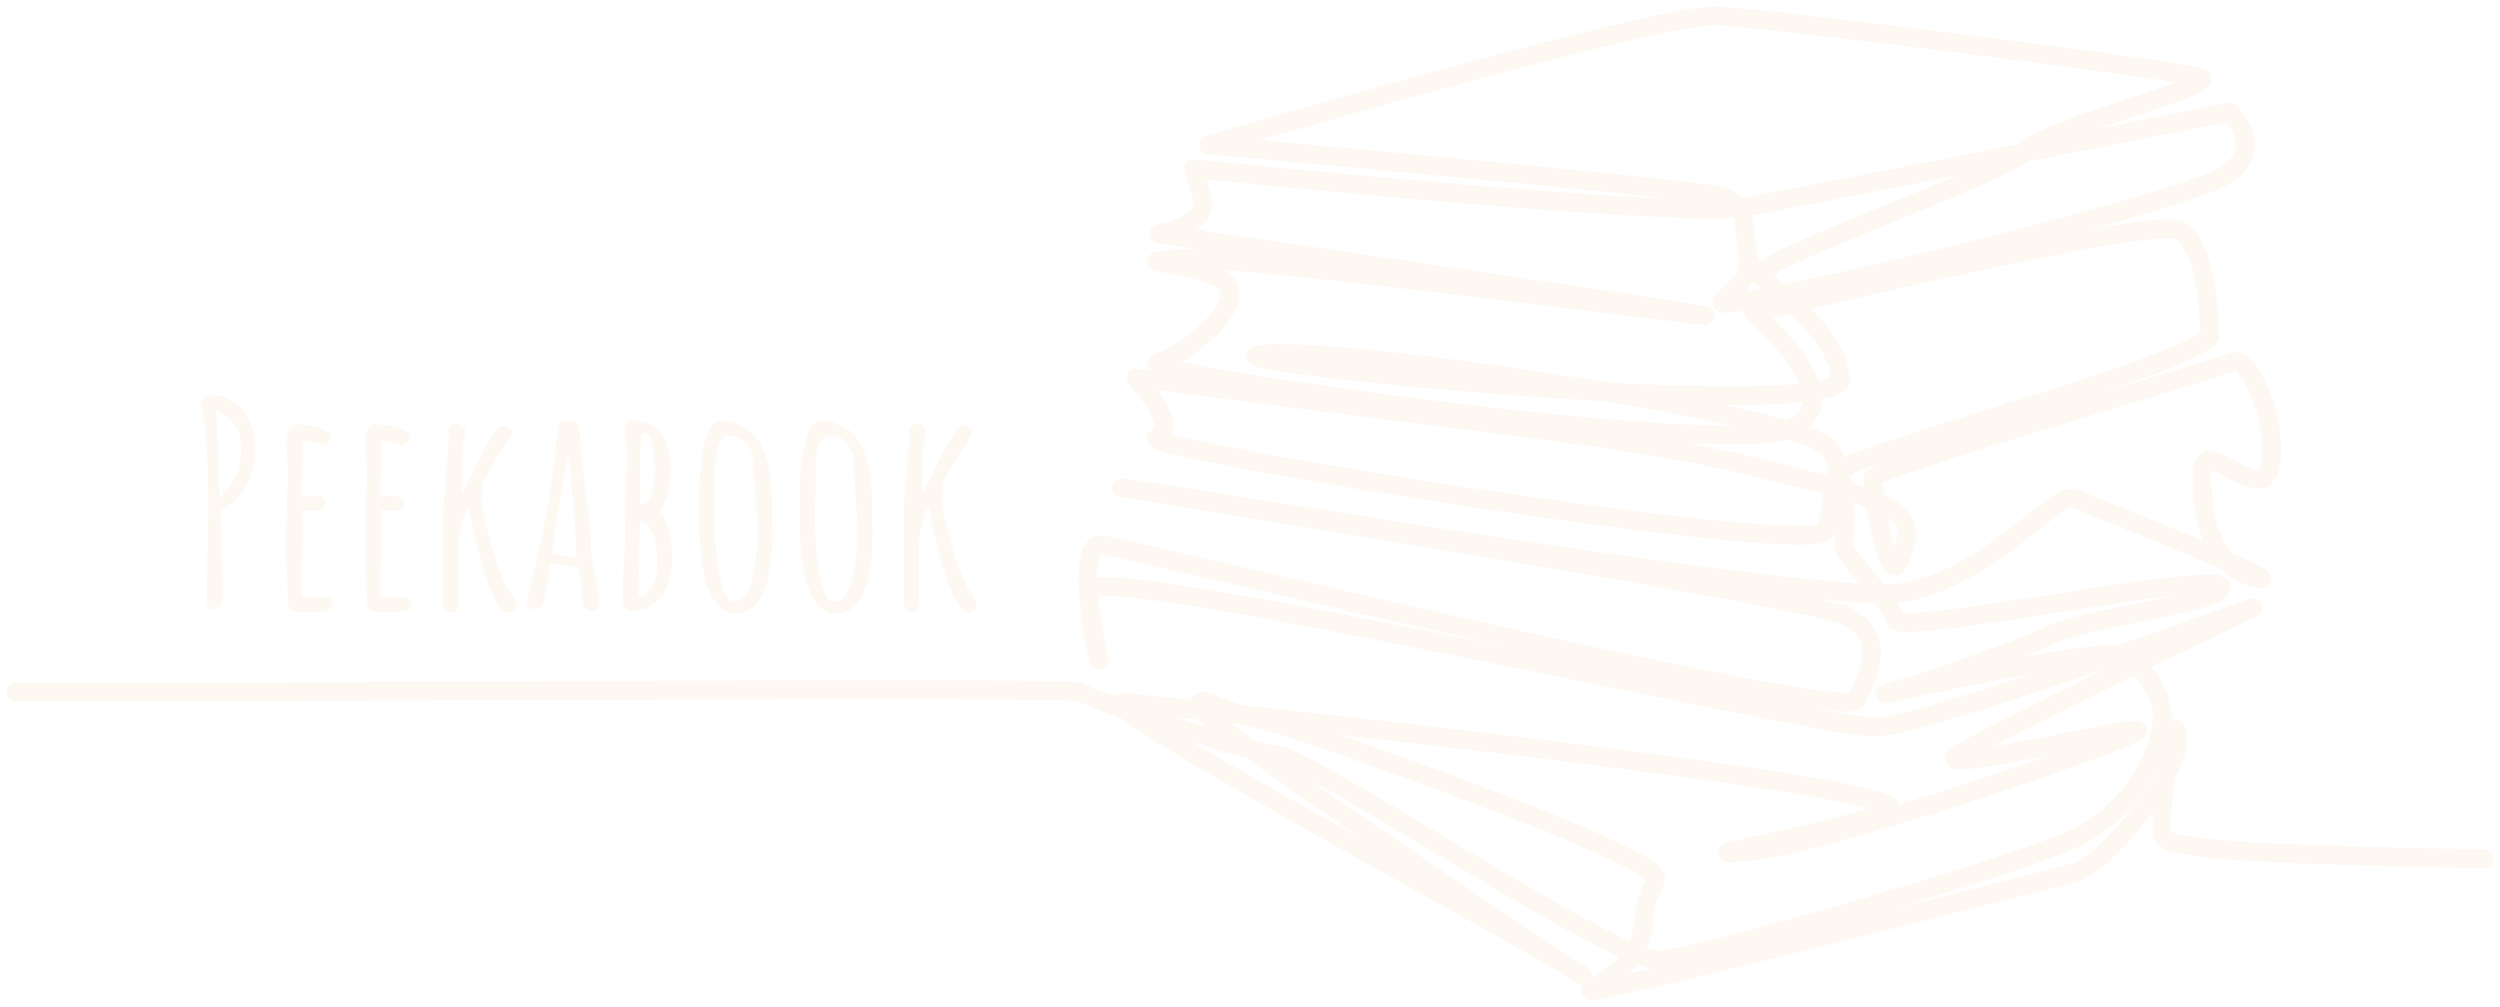
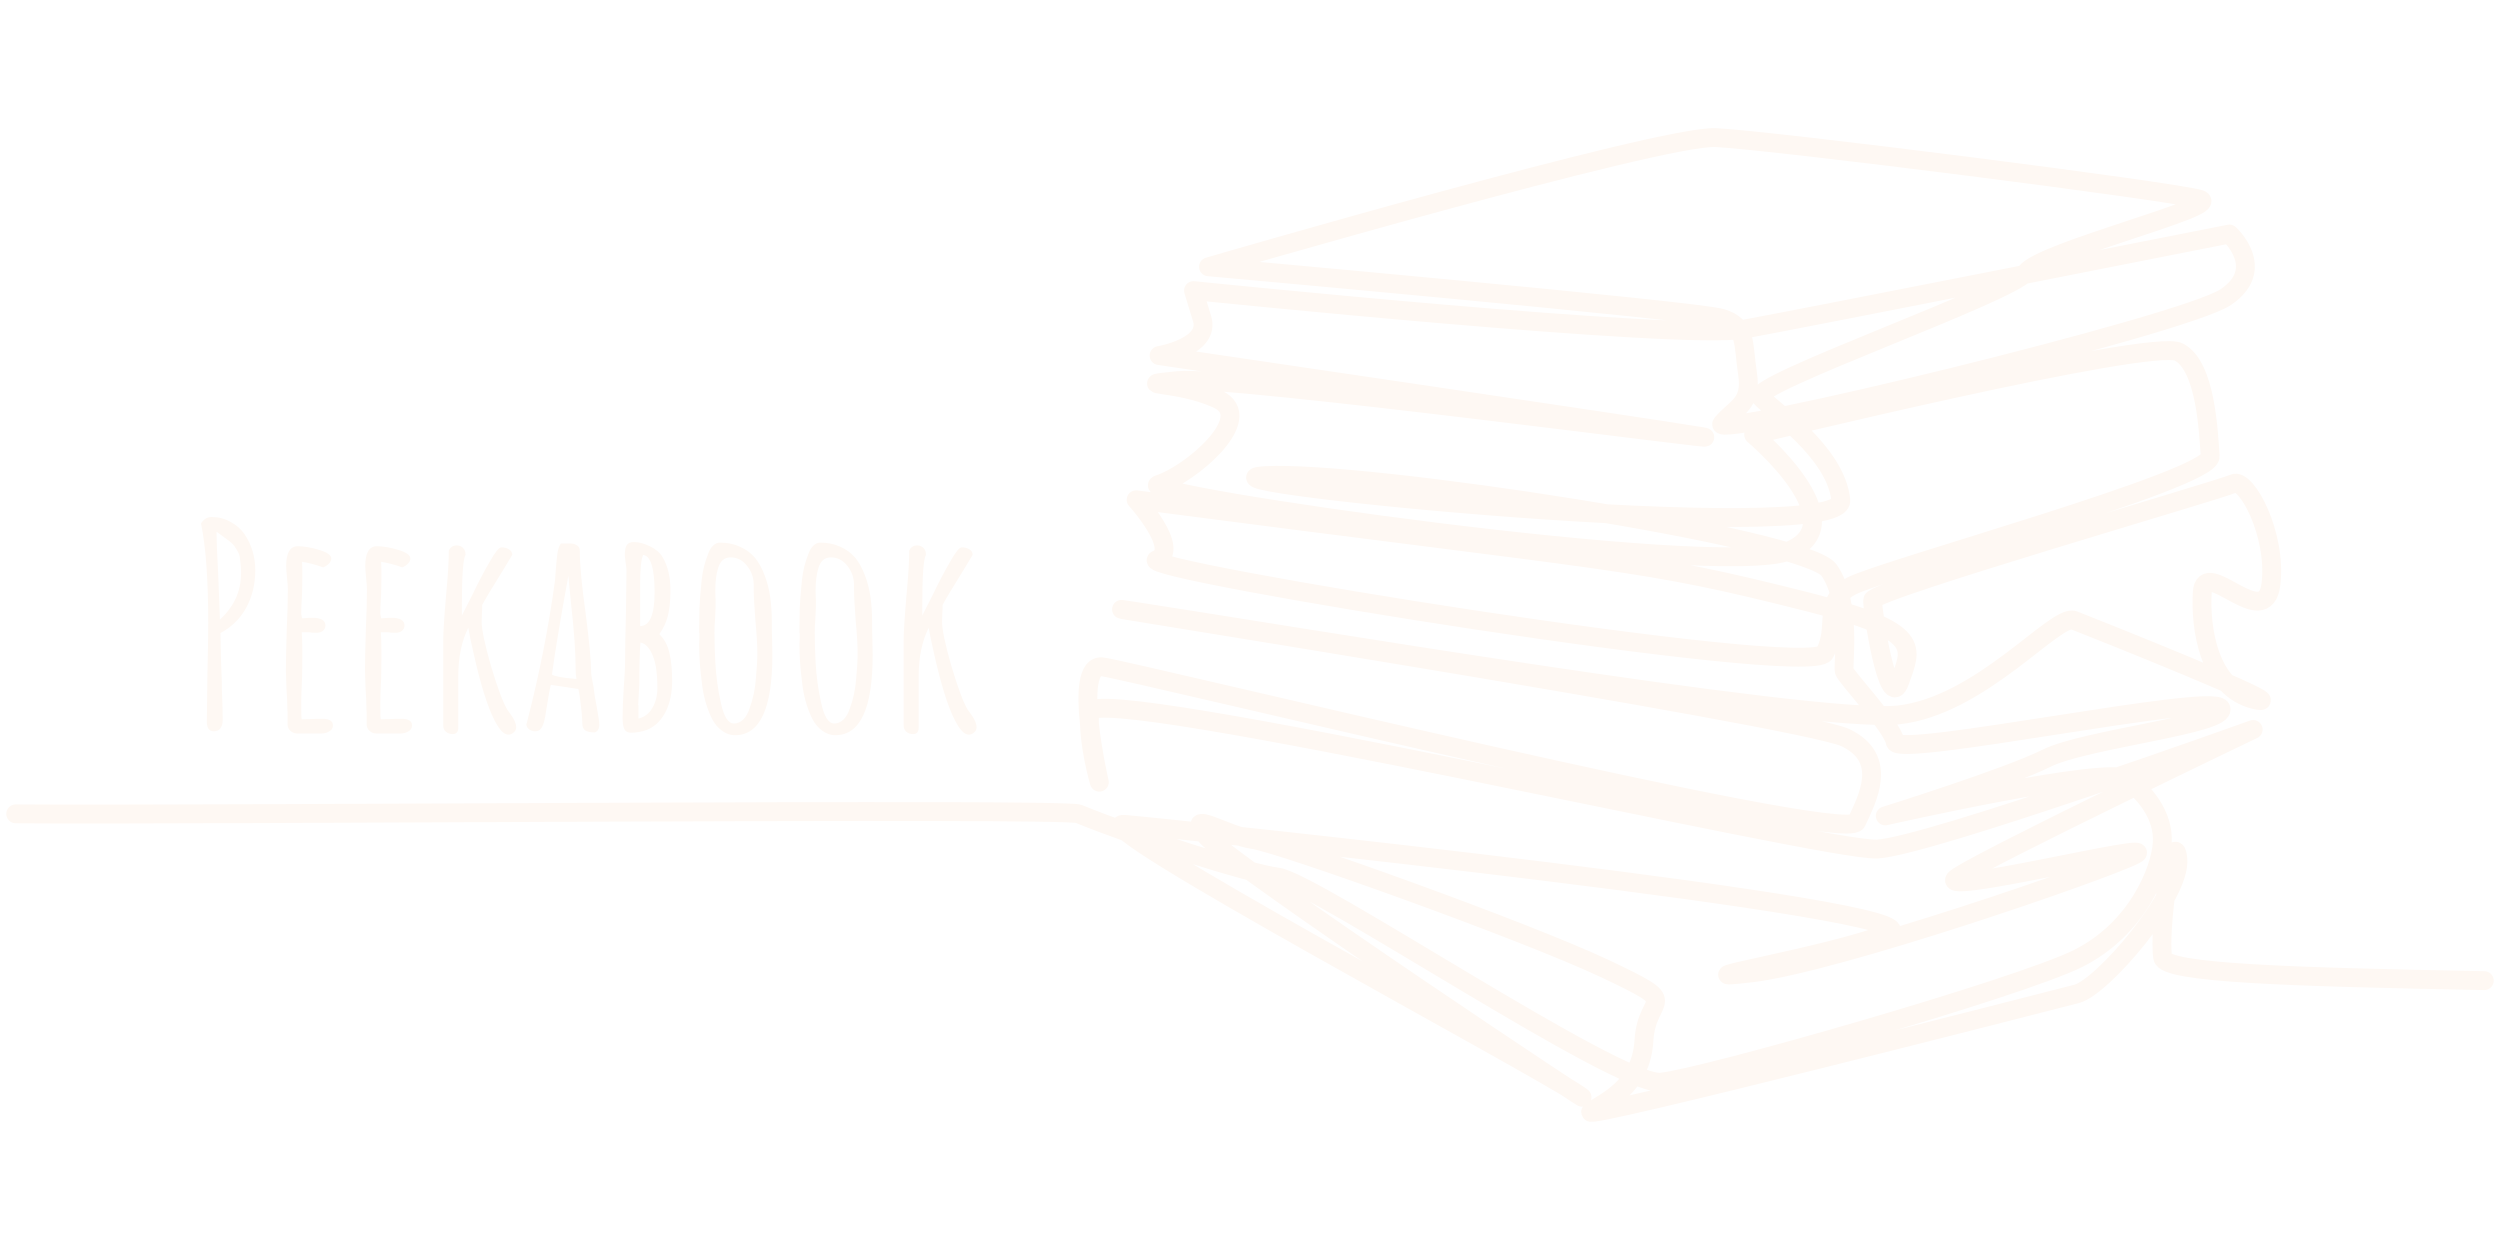
- <svg xmlns="http://www.w3.org/2000/svg" width="159" height="64" viewBox="0 0 159 64" fill="none">
+ <svg xmlns="http://www.w3.org/2000/svg" width="180" height="90" viewBox="0 0 159 64" fill="none">
  <path d="M158 54.618C145.507 54.385 137.722 54.133 137.551 53.158C137.257 51.475 138.252 44.54 138.509 46.856C138.766 49.171 133.695 55.041 132.087 55.458C130.474 55.878 100.308 63.614 101.179 62.961C102.048 62.31 104.381 61.44 104.556 58.418C104.731 55.396 107.162 56.265 102.12 53.877C97.035 51.47 81.422 45.885 79.712 45.648C77.997 45.41 75.281 43.613 76.699 45.397C78.112 47.177 103.207 63.816 100.407 61.882C97.595 59.937 68.463 44.425 71.516 44.68C74.554 44.933 123.812 50.123 120.098 51.592C116.361 53.07 106.01 54.752 111.399 54.123C116.743 53.499 133.731 47.655 135.767 46.619C137.797 45.586 122.24 49.473 124.539 48.002C126.83 46.534 143.301 38.644 143.301 38.644C143.301 38.644 122.64 46.068 119.396 46.25C116.136 46.433 69.409 35.54 69.295 37.54C69.181 39.54 69.917 41.996 69.917 41.996C69.917 41.996 68.156 34.404 70.117 34.663C72.073 34.92 117.38 46.017 118.076 44.526C118.772 43.037 120.136 40.491 117.372 39.167C114.595 37.836 63.781 29.852 72.289 31.149C80.684 32.428 115.386 38.278 120.702 37.723C125.973 37.171 130.751 31.257 131.906 31.704C133.059 32.149 146.315 37.432 143.413 36.75C140.495 36.066 139.927 32.252 140.063 29.929C140.199 27.607 144.052 32.55 144.433 29.398C144.813 26.247 142.862 22.608 142.049 23.007C141.236 23.406 119.137 29.778 119.1 30.42C119.063 31.061 120.096 37.712 120.826 35.588C121.556 33.466 122.426 32.415 115.018 30.542C104.085 27.779 103.939 28.178 72.258 24.036C72.258 24.036 75.132 27.217 73.57 27.846C72.005 28.476 115.14 35.484 116.056 33.784C116.969 32.087 115.835 30.561 117.729 29.531C119.618 28.505 140.68 22.756 140.569 21.271C140.458 19.787 140.309 15.548 138.576 14.64C136.839 13.729 111.534 19.903 111.534 19.903C111.534 19.903 118.168 25.469 113.775 27.289C109.352 29.122 71.692 23.674 73.684 23.063C75.67 22.454 79.977 18.826 77.458 17.643C74.929 16.456 71.65 16.793 74.929 16.456C78.193 16.12 111.291 20.543 108.226 20.017C105.146 19.49 73.718 14.865 73.718 14.865C73.718 14.865 77.001 14.312 76.454 12.523L75.907 10.732C75.907 10.732 106.922 13.913 110.893 13.19C114.839 12.471 141.79 7.134 141.79 7.134C141.79 7.134 144.227 9.349 141.556 11.148C138.873 12.953 108.626 20.246 109.514 19.192C110.4 18.141 111.441 17.958 111.142 16.006C110.842 14.052 111.111 12.982 109.489 12.49C107.862 11.998 76.86 9.218 76.86 9.218C76.86 9.218 105.6 0.841 109.119 1.002C112.619 1.163 138.574 4.452 139.937 4.937C141.297 5.42 129.881 8.222 128.859 9.569C127.835 10.919 111.276 16.703 111.966 17.497C112.654 18.291 116.768 20.982 117.075 24.061C117.382 27.137 74.165 22.85 80.486 22.5C86.746 22.152 114.87 26.434 116.33 28.517C117.787 30.596 117.194 34.542 117.293 34.926C117.392 35.311 120.356 38.422 120.537 39.442C120.719 40.463 140.71 36.276 141.239 37.29C141.768 38.305 132.607 39.247 130.167 40.471C127.717 41.701 119.903 44.142 119.903 44.142C119.903 44.142 134.164 40.907 135.29 41.802C136.413 42.696 137.622 44.092 137.52 45.846C137.416 47.602 135.907 51.353 132.147 53.22C128.364 55.098 108.354 60.815 105.634 61.078C102.903 61.342 83.543 48.312 81.255 48.032C79.435 47.81 72.341 45.545 68.595 44.011C67.675 43.634 12.531 44.108 1 44.011" stroke="#FEF8F3" stroke-width="1.2" stroke-linecap="round" stroke-linejoin="round" />
  <path d="M13.58 38.761C13.45 38.761 13.344 38.708 13.261 38.602C13.19 38.484 13.155 38.342 13.155 38.177L13.19 35.204C13.226 33.764 13.243 32.649 13.243 31.858C13.243 29.109 13.09 27.003 12.783 25.539C12.96 25.268 13.184 25.132 13.456 25.132C13.893 25.132 14.288 25.233 14.642 25.433C15.008 25.622 15.309 25.882 15.544 26.212C16.005 26.896 16.235 27.663 16.235 28.513C16.235 29.398 16.046 30.189 15.668 30.885C15.291 31.581 14.742 32.124 14.022 32.513L14.058 34.301L14.093 35.239C14.105 35.44 14.111 35.729 14.111 36.106C14.146 36.897 14.164 37.54 14.164 38.036C14.164 38.26 14.117 38.437 14.022 38.567C13.928 38.697 13.78 38.761 13.58 38.761ZM13.987 31.664C14.447 31.227 14.783 30.773 14.996 30.301C15.22 29.817 15.332 29.274 15.332 28.672V28.655C15.332 28.383 15.303 28.041 15.244 27.628C15.208 27.486 15.143 27.345 15.049 27.203C14.954 27.062 14.901 26.979 14.89 26.955C14.807 26.837 14.589 26.654 14.235 26.407L13.774 26.07C13.774 26.672 13.81 27.604 13.881 28.867L13.987 31.664ZM18.909 38.903C18.756 38.903 18.614 38.85 18.484 38.744C18.366 38.638 18.301 38.508 18.29 38.354V37.894V37.54C18.278 37.434 18.272 37.31 18.272 37.168C18.272 36.92 18.254 36.543 18.219 36.035L18.183 34.903C18.183 34.325 18.201 33.463 18.236 32.319C18.284 31.292 18.307 30.43 18.307 29.734C18.307 29.569 18.29 29.321 18.254 28.991C18.219 28.649 18.201 28.401 18.201 28.247C18.201 27.41 18.449 26.991 18.945 26.991C19.334 26.991 19.782 27.067 20.29 27.221C20.809 27.374 21.069 27.557 21.069 27.77C21.069 27.888 21.015 28 20.909 28.106C20.815 28.2 20.697 28.277 20.555 28.336C20.06 28.159 19.611 28.041 19.21 27.982C19.222 28.159 19.228 28.413 19.228 28.743C19.228 29.215 19.222 29.64 19.21 30.017C19.175 30.584 19.157 31.009 19.157 31.292L19.21 31.575L19.493 31.557C19.588 31.546 19.706 31.54 19.847 31.54C20.414 31.54 20.697 31.705 20.697 32.035C20.697 32.165 20.644 32.277 20.538 32.372C20.431 32.454 20.296 32.495 20.13 32.495C19.918 32.495 19.753 32.484 19.635 32.46H19.192C19.216 32.767 19.228 33.215 19.228 33.805C19.228 34.395 19.222 34.926 19.21 35.398C19.175 36.118 19.157 36.655 19.157 37.009C19.157 37.67 19.169 38 19.192 38L19.776 37.983C19.977 37.971 20.219 37.965 20.502 37.965C20.951 37.965 21.175 38.106 21.175 38.39C21.175 38.555 21.098 38.679 20.945 38.761C20.803 38.856 20.626 38.903 20.414 38.903H18.909ZM23.939 38.903C23.786 38.903 23.644 38.85 23.514 38.744C23.396 38.638 23.331 38.508 23.32 38.354V37.894V37.54C23.308 37.434 23.302 37.31 23.302 37.168C23.302 36.92 23.284 36.543 23.249 36.035L23.213 34.903C23.213 34.325 23.231 33.463 23.267 32.319C23.314 31.292 23.337 30.43 23.337 29.734C23.337 29.569 23.32 29.321 23.284 28.991C23.249 28.649 23.231 28.401 23.231 28.247C23.231 27.41 23.479 26.991 23.974 26.991C24.364 26.991 24.812 27.067 25.32 27.221C25.839 27.374 26.099 27.557 26.099 27.77C26.099 27.888 26.045 28 25.939 28.106C25.845 28.2 25.727 28.277 25.585 28.336C25.09 28.159 24.641 28.041 24.24 27.982C24.252 28.159 24.258 28.413 24.258 28.743C24.258 29.215 24.252 29.64 24.24 30.017C24.205 30.584 24.187 31.009 24.187 31.292L24.24 31.575L24.523 31.557C24.618 31.546 24.736 31.54 24.877 31.54C25.444 31.54 25.727 31.705 25.727 32.035C25.727 32.165 25.674 32.277 25.567 32.372C25.461 32.454 25.326 32.495 25.16 32.495C24.948 32.495 24.783 32.484 24.665 32.46H24.222C24.246 32.767 24.258 33.215 24.258 33.805C24.258 34.395 24.252 34.926 24.24 35.398C24.205 36.118 24.187 36.655 24.187 37.009C24.187 37.67 24.199 38 24.222 38L24.806 37.983C25.007 37.971 25.249 37.965 25.532 37.965C25.98 37.965 26.205 38.106 26.205 38.39C26.205 38.555 26.128 38.679 25.975 38.761C25.833 38.856 25.656 38.903 25.444 38.903H23.939ZM32.332 38.974C32.061 38.974 31.772 38.679 31.465 38.089C31.005 37.204 30.55 35.746 30.102 33.717C29.972 33.162 29.866 32.649 29.783 32.177C29.358 33.026 29.146 34.053 29.146 35.257V38.531C29.146 38.803 29.028 38.938 28.792 38.938C28.615 38.938 28.468 38.885 28.35 38.779C28.243 38.685 28.19 38.549 28.19 38.372V33.009C28.19 32.49 28.249 31.534 28.367 30.141C28.485 28.926 28.544 27.97 28.544 27.274C28.639 27.05 28.81 26.938 29.058 26.938C29.211 26.938 29.341 26.991 29.447 27.097C29.553 27.203 29.606 27.333 29.606 27.486V27.54C29.453 27.799 29.376 28.873 29.376 30.761V31.398L30.031 30.106C30.432 29.268 30.81 28.548 31.164 27.947C31.494 27.357 31.736 27.062 31.89 27.062C32.078 27.062 32.238 27.103 32.367 27.186C32.509 27.268 32.58 27.386 32.58 27.54L32.155 28.247C31.27 29.675 30.774 30.501 30.668 30.726C30.668 30.926 30.662 31.103 30.651 31.256L30.633 31.788C30.633 32.295 30.834 33.245 31.235 34.637C31.648 36.018 31.99 36.932 32.261 37.381L32.491 37.699C32.716 38.006 32.828 38.278 32.828 38.514C32.828 38.643 32.775 38.75 32.668 38.832C32.574 38.927 32.462 38.974 32.332 38.974ZM37.83 38.832C37.559 38.832 37.358 38.791 37.228 38.708C37.098 38.626 37.033 38.472 37.033 38.248C37.033 37.894 36.974 37.292 36.856 36.443L36.786 36.071L35.033 35.805C34.962 36.077 34.862 36.626 34.732 37.452C34.662 38.03 34.55 38.413 34.396 38.602C34.313 38.708 34.196 38.761 34.042 38.761C33.901 38.761 33.771 38.72 33.653 38.638C33.535 38.543 33.476 38.431 33.476 38.301L33.511 38.213L33.529 38.142C34.308 35.109 34.898 32.118 35.299 29.168C35.299 29.121 35.305 29.044 35.316 28.938C35.328 28.82 35.34 28.655 35.352 28.442C35.387 28.006 35.423 27.657 35.458 27.398C35.505 27.138 35.576 26.944 35.67 26.814H36.272C36.438 26.814 36.579 26.855 36.697 26.938C36.815 27.009 36.874 27.115 36.874 27.256C36.874 28.153 36.998 29.486 37.246 31.256C37.482 33.074 37.6 34.348 37.6 35.08C37.6 35.151 37.629 35.333 37.688 35.628C37.747 35.9 37.777 36.077 37.777 36.159C37.777 36.242 37.836 36.596 37.954 37.221C38.06 37.788 38.113 38.154 38.113 38.319V38.337C38.113 38.596 38.019 38.761 37.83 38.832ZM36.662 35.434C36.626 35.257 36.609 35.038 36.609 34.779C36.609 33.717 36.514 32.36 36.325 30.708L36.148 28.867C35.641 31.64 35.293 33.734 35.104 35.151C35.281 35.269 35.8 35.363 36.662 35.434ZM40.146 38.85C39.886 38.85 39.727 38.738 39.668 38.514C39.62 38.372 39.597 38.171 39.597 37.912C39.597 37.404 39.62 36.779 39.668 36.035C39.727 35.328 39.756 34.696 39.756 34.142C39.756 33.516 39.774 32.578 39.809 31.327L39.845 28.531C39.845 28.424 39.827 28.265 39.792 28.053L39.739 27.61V27.522C39.739 27.25 39.78 27.05 39.862 26.92C39.945 26.79 40.098 26.725 40.323 26.725C40.629 26.725 40.966 26.814 41.331 26.991C41.697 27.168 41.963 27.392 42.128 27.663C42.47 28.23 42.641 28.938 42.641 29.787C42.641 30.425 42.588 30.962 42.482 31.398C42.376 31.823 42.193 32.218 41.933 32.584C42.252 32.891 42.464 33.286 42.571 33.77C42.688 34.242 42.748 34.838 42.748 35.558C42.748 36.277 42.624 36.903 42.376 37.434C42.093 38.036 41.68 38.449 41.137 38.673C40.806 38.791 40.476 38.85 40.146 38.85ZM40.712 32.071C41.326 32.059 41.632 31.345 41.632 29.929C41.632 28.407 41.391 27.61 40.907 27.54C40.777 27.811 40.712 28.448 40.712 29.451V32.071ZM40.606 37.947C40.983 37.864 41.278 37.64 41.491 37.275C41.703 36.909 41.809 36.49 41.809 36.018C41.809 35.522 41.78 35.086 41.721 34.708C41.674 34.413 41.609 34.171 41.526 33.982C41.455 33.782 41.355 33.599 41.225 33.434C41.084 33.257 40.919 33.15 40.73 33.115C40.682 33.788 40.659 34.678 40.659 35.788C40.659 35.858 40.647 36.083 40.623 36.46L40.588 37.062C40.588 37.086 40.594 37.103 40.606 37.115V37.151V37.947ZM46.751 39.009C46.444 39.009 46.16 38.909 45.901 38.708C45.641 38.52 45.429 38.26 45.264 37.929C44.922 37.21 44.709 36.425 44.627 35.575C44.52 34.773 44.467 34 44.467 33.257C44.467 33.115 44.473 32.997 44.485 32.903V32.584C44.485 32.525 44.479 32.495 44.467 32.495V32.177L44.485 30.938C44.497 30.56 44.544 29.959 44.627 29.133C44.685 28.566 44.821 28.017 45.034 27.486C45.116 27.25 45.222 27.073 45.352 26.955C45.482 26.826 45.63 26.761 45.795 26.761C46.267 26.761 46.691 26.849 47.069 27.026C47.447 27.191 47.765 27.427 48.025 27.734C48.261 28.029 48.462 28.395 48.627 28.832C48.792 29.256 48.91 29.711 48.981 30.195C49.051 30.69 49.087 31.215 49.087 31.77V31.911C49.087 32.277 49.093 32.608 49.105 32.903L49.122 33.911C49.122 37.31 48.332 39.009 46.751 39.009ZM46.68 38.266C46.892 38.266 47.087 38.183 47.264 38.018C47.441 37.841 47.577 37.605 47.671 37.31C47.895 36.708 48.031 36.059 48.078 35.363C48.137 34.761 48.166 34.242 48.166 33.805C48.166 33.274 48.125 32.578 48.043 31.717C47.972 30.808 47.936 30.13 47.936 29.681V29.363C47.913 28.914 47.759 28.525 47.476 28.194C47.205 27.864 46.868 27.699 46.467 27.699C46.066 27.699 45.801 27.929 45.671 28.389C45.553 28.755 45.494 29.227 45.494 29.805C45.494 30.029 45.5 30.218 45.511 30.372V30.849L45.476 31.664C45.453 31.911 45.441 32.183 45.441 32.478C45.441 33.115 45.458 33.746 45.494 34.372C45.541 35.257 45.659 36.118 45.848 36.956C46.037 37.829 46.314 38.266 46.68 38.266ZM53.129 39.009C52.822 39.009 52.539 38.909 52.279 38.708C52.02 38.52 51.807 38.26 51.642 37.929C51.3 37.21 51.087 36.425 51.005 35.575C50.899 34.773 50.846 34 50.846 33.257C50.846 33.115 50.851 32.997 50.863 32.903V32.584C50.863 32.525 50.857 32.495 50.846 32.495V32.177L50.863 30.938C50.875 30.56 50.922 29.959 51.005 29.133C51.064 28.566 51.2 28.017 51.412 27.486C51.495 27.25 51.601 27.073 51.73 26.955C51.86 26.826 52.008 26.761 52.173 26.761C52.645 26.761 53.07 26.849 53.447 27.026C53.825 27.191 54.144 27.427 54.403 27.734C54.639 28.029 54.84 28.395 55.005 28.832C55.17 29.256 55.288 29.711 55.359 30.195C55.43 30.69 55.465 31.215 55.465 31.77V31.911C55.465 32.277 55.471 32.608 55.483 32.903L55.501 33.911C55.501 37.31 54.71 39.009 53.129 39.009ZM53.058 38.266C53.27 38.266 53.465 38.183 53.642 38.018C53.819 37.841 53.955 37.605 54.049 37.31C54.273 36.708 54.409 36.059 54.456 35.363C54.515 34.761 54.545 34.242 54.545 33.805C54.545 33.274 54.504 32.578 54.421 31.717C54.35 30.808 54.315 30.13 54.315 29.681V29.363C54.291 28.914 54.138 28.525 53.855 28.194C53.583 27.864 53.247 27.699 52.846 27.699C52.444 27.699 52.179 27.929 52.049 28.389C51.931 28.755 51.872 29.227 51.872 29.805C51.872 30.029 51.878 30.218 51.89 30.372V30.849L51.854 31.664C51.831 31.911 51.819 32.183 51.819 32.478C51.819 33.115 51.837 33.746 51.872 34.372C51.919 35.257 52.037 36.118 52.226 36.956C52.415 37.829 52.692 38.266 53.058 38.266ZM61.613 38.974C61.342 38.974 61.053 38.679 60.746 38.089C60.286 37.204 59.832 35.746 59.383 33.717C59.253 33.162 59.147 32.649 59.065 32.177C58.64 33.026 58.427 34.053 58.427 35.257V38.531C58.427 38.803 58.309 38.938 58.073 38.938C57.896 38.938 57.749 38.885 57.631 38.779C57.525 38.685 57.471 38.549 57.471 38.372V33.009C57.471 32.49 57.531 31.534 57.649 30.141C57.767 28.926 57.826 27.97 57.826 27.274C57.92 27.05 58.091 26.938 58.339 26.938C58.492 26.938 58.622 26.991 58.728 27.097C58.834 27.203 58.888 27.333 58.888 27.486V27.54C58.734 27.799 58.657 28.873 58.657 30.761V31.398L59.312 30.106C59.714 29.268 60.091 28.548 60.445 27.947C60.776 27.357 61.017 27.062 61.171 27.062C61.36 27.062 61.519 27.103 61.649 27.186C61.79 27.268 61.861 27.386 61.861 27.54L61.436 28.247C60.551 29.675 60.056 30.501 59.95 30.726C59.95 30.926 59.944 31.103 59.932 31.256L59.914 31.788C59.914 32.295 60.115 33.245 60.516 34.637C60.929 36.018 61.271 36.932 61.543 37.381L61.773 37.699C61.997 38.006 62.109 38.278 62.109 38.514C62.109 38.643 62.056 38.75 61.95 38.832C61.855 38.927 61.743 38.974 61.613 38.974Z" fill="#FEF8F3" />
</svg>
